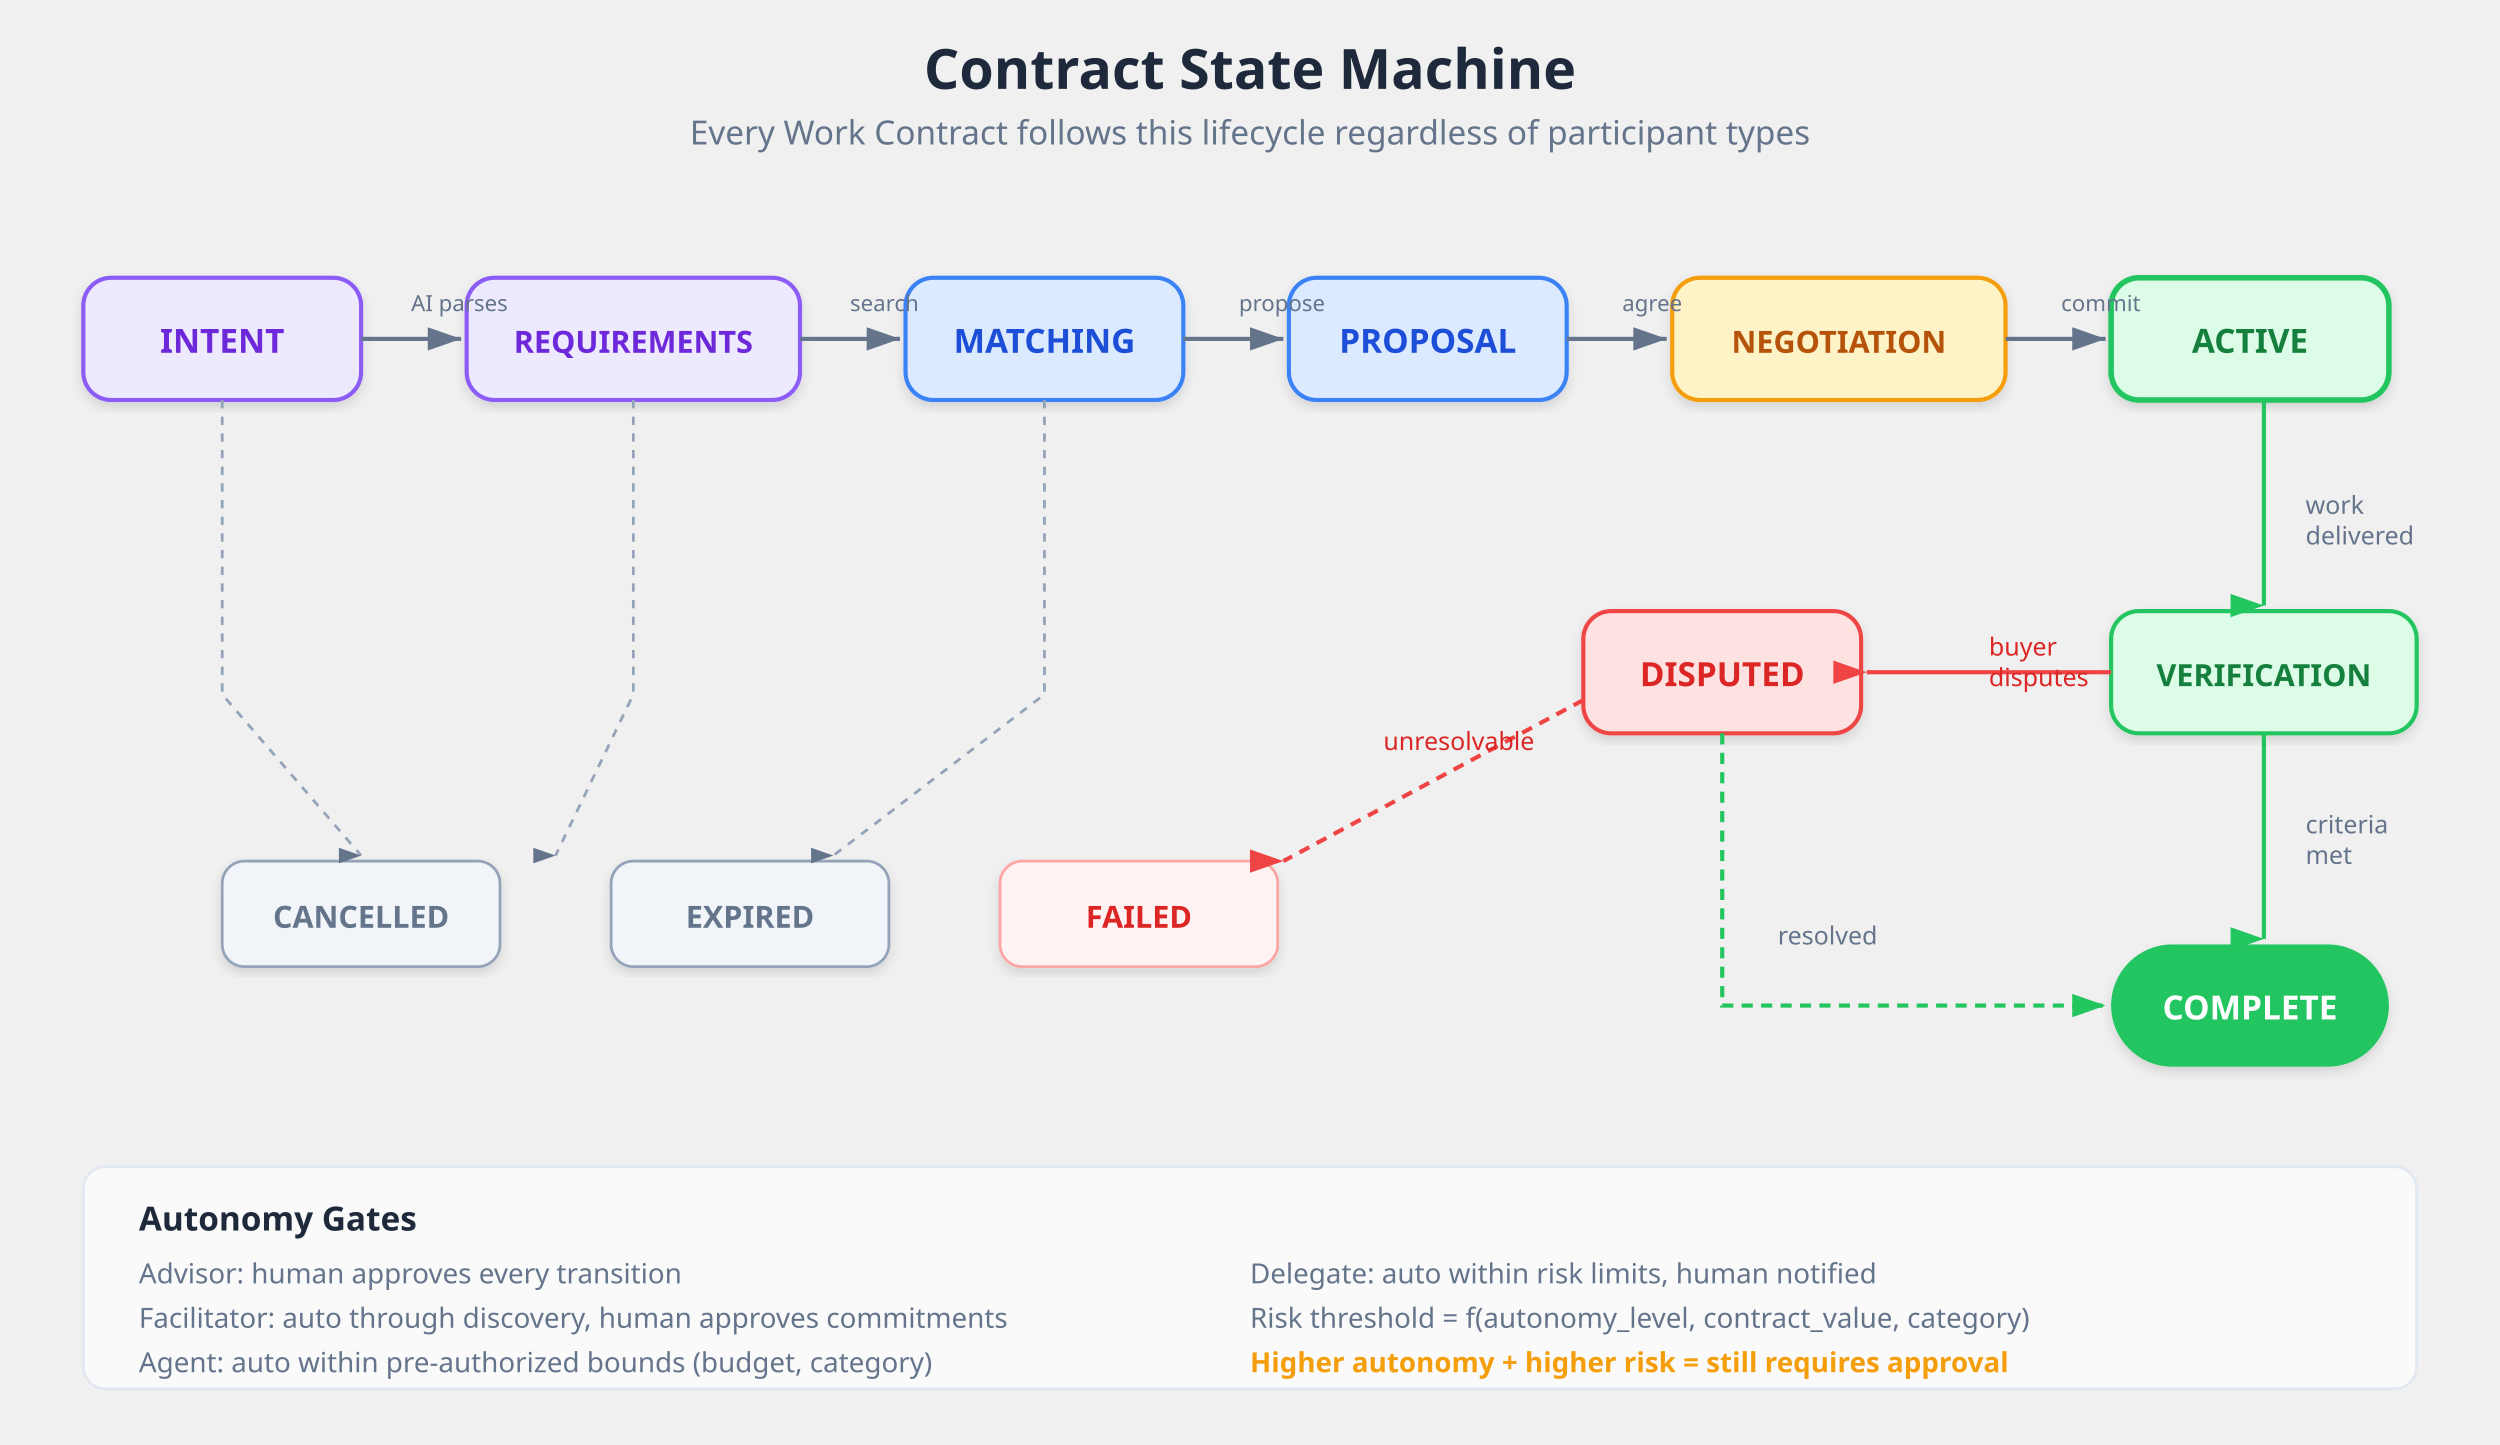
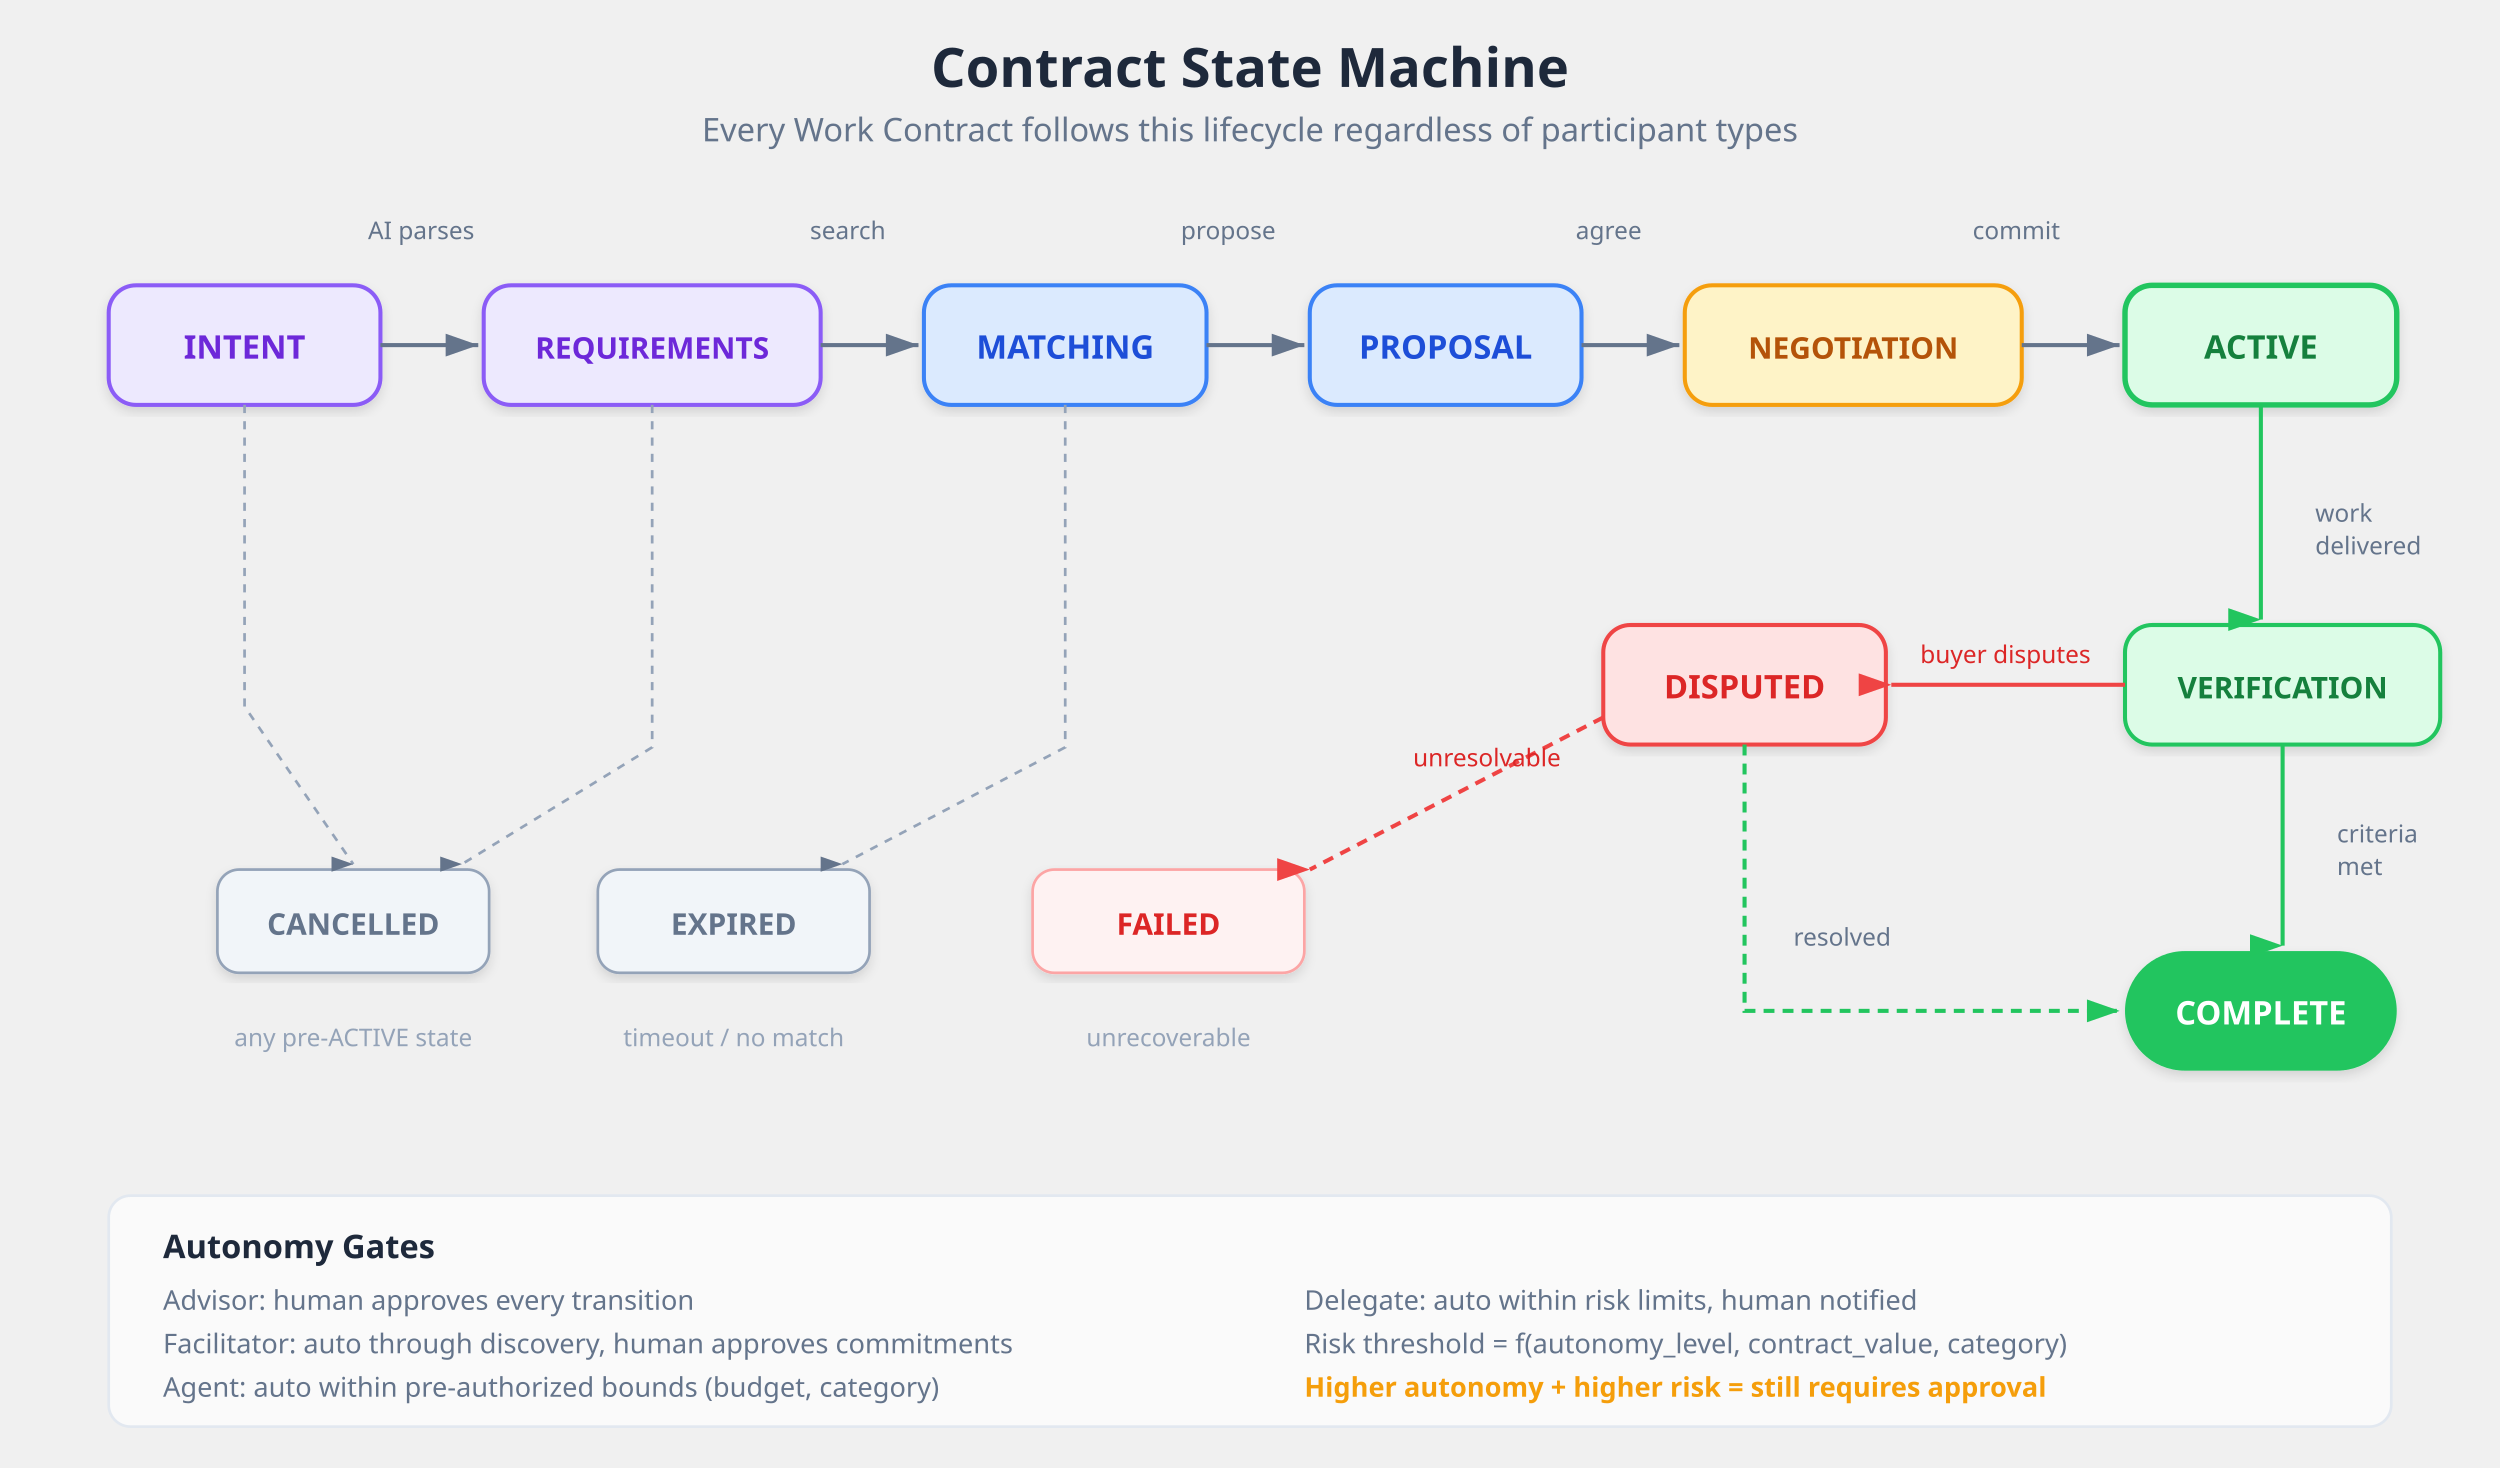
- <svg xmlns="http://www.w3.org/2000/svg" viewBox="0 0 900 520" font-family="'Segoe UI', system-ui, -apple-system, sans-serif">
+ <svg xmlns="http://www.w3.org/2000/svg" viewBox="0 0 920 540" font-family="'Segoe UI', system-ui, -apple-system, sans-serif">
  <defs>
    <filter id="shadow">
      <feDropShadow dx="0" dy="2" stdDeviation="2" flood-opacity="0.12" />
    </filter>
    <marker id="arrow" viewBox="0 0 10 7" refX="10" refY="3.5" markerWidth="8" markerHeight="6" orient="auto-start-auto">
      <path d="M 0 0 L 10 3.5 L 0 7 z" fill="#64748b" />
    </marker>
    <marker id="arrowRed" viewBox="0 0 10 7" refX="10" refY="3.5" markerWidth="8" markerHeight="6" orient="auto-start-auto">
      <path d="M 0 0 L 10 3.5 L 0 7 z" fill="#ef4444" />
    </marker>
    <marker id="arrowGreen" viewBox="0 0 10 7" refX="10" refY="3.5" markerWidth="8" markerHeight="6" orient="auto-start-auto">
      <path d="M 0 0 L 10 3.5 L 0 7 z" fill="#22c55e" />
    </marker>
  </defs>
-   <text x="450" y="32" text-anchor="middle" font-size="20" font-weight="700" fill="#1e293b">Contract State Machine</text>
-   <text x="450" y="52" text-anchor="middle" font-size="12" fill="#64748b">Every Work Contract follows this lifecycle regardless of participant types</text>
-   <rect x="30" y="100" width="100" height="44" rx="10" fill="#ede9fe" stroke="#8b5cf6" stroke-width="1.5" filter="url(#shadow)" />
-   <text x="80" y="127" text-anchor="middle" font-size="12" font-weight="700" fill="#6d28d9">INTENT</text>
-   <rect x="168" y="100" width="120" height="44" rx="10" fill="#ede9fe" stroke="#8b5cf6" stroke-width="1.5" filter="url(#shadow)" />
-   <text x="228" y="127" text-anchor="middle" font-size="11" font-weight="700" fill="#6d28d9">REQUIREMENTS</text>
-   <rect x="326" y="100" width="100" height="44" rx="10" fill="#dbeafe" stroke="#3b82f6" stroke-width="1.5" filter="url(#shadow)" />
-   <text x="376" y="127" text-anchor="middle" font-size="12" font-weight="700" fill="#1d4ed8">MATCHING</text>
-   <rect x="464" y="100" width="100" height="44" rx="10" fill="#dbeafe" stroke="#3b82f6" stroke-width="1.5" filter="url(#shadow)" />
-   <text x="514" y="127" text-anchor="middle" font-size="12" font-weight="700" fill="#1d4ed8">PROPOSAL</text>
-   <rect x="602" y="100" width="120" height="44" rx="10" fill="#fef3c7" stroke="#f59e0b" stroke-width="1.5" filter="url(#shadow)" />
-   <text x="662" y="127" text-anchor="middle" font-size="11" font-weight="700" fill="#b45309">NEGOTIATION</text>
-   <rect x="760" y="100" width="100" height="44" rx="10" fill="#dcfce7" stroke="#22c55e" stroke-width="2" filter="url(#shadow)" />
-   <text x="810" y="127" text-anchor="middle" font-size="12" font-weight="700" fill="#15803d">ACTIVE</text>
-   <rect x="760" y="220" width="110" height="44" rx="10" fill="#dcfce7" stroke="#22c55e" stroke-width="1.5" filter="url(#shadow)" />
-   <text x="815" y="247" text-anchor="middle" font-size="11" font-weight="700" fill="#15803d">VERIFICATION</text>
-   <rect x="760" y="340" width="100" height="44" rx="22" fill="#22c55e" filter="url(#shadow)" />
-   <text x="810" y="367" text-anchor="middle" font-size="12" font-weight="700" fill="#fff">COMPLETE</text>
-   <rect x="570" y="220" width="100" height="44" rx="10" fill="#fee2e2" stroke="#ef4444" stroke-width="1.5" filter="url(#shadow)" />
-   <text x="620" y="247" text-anchor="middle" font-size="12" font-weight="700" fill="#dc2626">DISPUTED</text>
-   <rect x="80" y="310" width="100" height="38" rx="8" fill="#f1f5f9" stroke="#94a3b8" stroke-width="1" filter="url(#shadow)" />
-   <text x="130" y="334" text-anchor="middle" font-size="11" font-weight="600" fill="#64748b">CANCELLED</text>
-   <rect x="220" y="310" width="100" height="38" rx="8" fill="#f1f5f9" stroke="#94a3b8" stroke-width="1" filter="url(#shadow)" />
-   <text x="270" y="334" text-anchor="middle" font-size="11" font-weight="600" fill="#64748b">EXPIRED</text>
-   <rect x="360" y="310" width="100" height="38" rx="8" fill="#fef2f2" stroke="#fca5a5" stroke-width="1" filter="url(#shadow)" />
-   <text x="410" y="334" text-anchor="middle" font-size="11" font-weight="600" fill="#dc2626">FAILED</text>
-   <line x1="130" y1="122" x2="166" y2="122" stroke="#64748b" stroke-width="1.5" marker-end="url(#arrow)" />
-   <line x1="288" y1="122" x2="324" y2="122" stroke="#64748b" stroke-width="1.5" marker-end="url(#arrow)" />
-   <line x1="426" y1="122" x2="462" y2="122" stroke="#64748b" stroke-width="1.5" marker-end="url(#arrow)" />
-   <line x1="564" y1="122" x2="600" y2="122" stroke="#64748b" stroke-width="1.5" marker-end="url(#arrow)" />
-   <line x1="722" y1="122" x2="758" y2="122" stroke="#64748b" stroke-width="1.5" marker-end="url(#arrow)" />
-   <line x1="815" y1="144" x2="815" y2="218" stroke="#22c55e" stroke-width="1.5" marker-end="url(#arrowGreen)" />
-   <text x="830" y="185" font-size="9" fill="#64748b">work</text>
-   <text x="830" y="196" font-size="9" fill="#64748b">delivered</text>
-   <line x1="815" y1="264" x2="815" y2="338" stroke="#22c55e" stroke-width="1.5" marker-end="url(#arrowGreen)" />
-   <text x="830" y="300" font-size="9" fill="#64748b">criteria</text>
-   <text x="830" y="311" font-size="9" fill="#64748b">met</text>
-   <line x1="760" y1="242" x2="672" y2="242" stroke="#ef4444" stroke-width="1.5" marker-end="url(#arrowRed)" />
-   <text x="716" y="236" font-size="9" fill="#dc2626">buyer</text>
-   <text x="716" y="247" font-size="9" fill="#dc2626">disputes</text>
-   <path d="M 620 264 L 620 362 L 758 362" fill="none" stroke="#22c55e" stroke-width="1.5" stroke-dasharray="4 3" marker-end="url(#arrowGreen)" />
-   <text x="640" y="340" font-size="9" fill="#64748b">resolved</text>
-   <path d="M 570 252 L 462 310" fill="none" stroke="#ef4444" stroke-width="1.5" stroke-dasharray="4 3" marker-end="url(#arrowRed)" />
-   <text x="498" y="270" font-size="9" fill="#dc2626">unresolvable</text>
-   <path d="M 80 144 L 80 250 L 130 308" fill="none" stroke="#94a3b8" stroke-width="1" stroke-dasharray="3 3" marker-end="url(#arrow)" />
-   <path d="M 228 144 L 228 250 L 200 308" fill="none" stroke="#94a3b8" stroke-width="1" stroke-dasharray="3 3" marker-end="url(#arrow)" />
-   <path d="M 376 144 L 376 250 L 300 308" fill="none" stroke="#94a3b8" stroke-width="1" stroke-dasharray="3 3" marker-end="url(#arrow)" />
-   <text x="148" y="112" font-size="8" fill="#64748b">AI parses</text>
-   <text x="306" y="112" font-size="8" fill="#64748b">search</text>
-   <text x="446" y="112" font-size="8" fill="#64748b">propose</text>
-   <text x="584" y="112" font-size="8" fill="#64748b">agree</text>
-   <text x="742" y="112" font-size="8" fill="#64748b">commit</text>
-   <rect x="30" y="420" width="840" height="80" rx="8" fill="#fafafa" stroke="#e2e8f0" stroke-width="1" />
-   <text x="50" y="443" font-size="12" font-weight="700" fill="#1e293b">Autonomy Gates</text>
-   <text x="50" y="462" font-size="10" fill="#64748b">Advisor: human approves every transition</text>
-   <text x="50" y="478" font-size="10" fill="#64748b">Facilitator: auto through discovery, human approves commitments</text>
-   <text x="50" y="494" font-size="10" fill="#64748b">Agent: auto within pre-authorized bounds (budget, category)</text>
-   <text x="450" y="462" font-size="10" fill="#64748b">Delegate: auto within risk limits, human notified</text>
-   <text x="450" y="478" font-size="10" fill="#64748b">Risk threshold = f(autonomy_level, contract_value, category)</text>
-   <text x="450" y="494" font-size="10" fill="#f59e0b" font-weight="600">Higher autonomy + higher risk = still requires approval</text>
+   <text x="460" y="32" text-anchor="middle" font-size="20" font-weight="700" fill="#1e293b">Contract State Machine</text>
+   <text x="460" y="52" text-anchor="middle" font-size="12" fill="#64748b">Every Work Contract follows this lifecycle regardless of participant types</text>
+   <text x="155" y="88" text-anchor="middle" font-size="9" fill="#64748b">AI parses</text>
+   <text x="312" y="88" text-anchor="middle" font-size="9" fill="#64748b">search</text>
+   <text x="452" y="88" text-anchor="middle" font-size="9" fill="#64748b">propose</text>
+   <text x="592" y="88" text-anchor="middle" font-size="9" fill="#64748b">agree</text>
+   <text x="742" y="88" text-anchor="middle" font-size="9" fill="#64748b">commit</text>
+   <rect x="40" y="105" width="100" height="44" rx="10" fill="#ede9fe" stroke="#8b5cf6" stroke-width="1.5" filter="url(#shadow)" />
+   <text x="90" y="132" text-anchor="middle" font-size="12" font-weight="700" fill="#6d28d9">INTENT</text>
+   <rect x="178" y="105" width="124" height="44" rx="10" fill="#ede9fe" stroke="#8b5cf6" stroke-width="1.5" filter="url(#shadow)" />
+   <text x="240" y="132" text-anchor="middle" font-size="11" font-weight="700" fill="#6d28d9">REQUIREMENTS</text>
+   <rect x="340" y="105" width="104" height="44" rx="10" fill="#dbeafe" stroke="#3b82f6" stroke-width="1.5" filter="url(#shadow)" />
+   <text x="392" y="132" text-anchor="middle" font-size="12" font-weight="700" fill="#1d4ed8">MATCHING</text>
+   <rect x="482" y="105" width="100" height="44" rx="10" fill="#dbeafe" stroke="#3b82f6" stroke-width="1.5" filter="url(#shadow)" />
+   <text x="532" y="132" text-anchor="middle" font-size="12" font-weight="700" fill="#1d4ed8">PROPOSAL</text>
+   <rect x="620" y="105" width="124" height="44" rx="10" fill="#fef3c7" stroke="#f59e0b" stroke-width="1.5" filter="url(#shadow)" />
+   <text x="682" y="132" text-anchor="middle" font-size="11" font-weight="700" fill="#b45309">NEGOTIATION</text>
+   <rect x="782" y="105" width="100" height="44" rx="10" fill="#dcfce7" stroke="#22c55e" stroke-width="2" filter="url(#shadow)" />
+   <text x="832" y="132" text-anchor="middle" font-size="12" font-weight="700" fill="#15803d">ACTIVE</text>
+   <line x1="140" y1="127" x2="176" y2="127" stroke="#64748b" stroke-width="1.5" marker-end="url(#arrow)" />
+   <line x1="302" y1="127" x2="338" y2="127" stroke="#64748b" stroke-width="1.5" marker-end="url(#arrow)" />
+   <line x1="444" y1="127" x2="480" y2="127" stroke="#64748b" stroke-width="1.5" marker-end="url(#arrow)" />
+   <line x1="582" y1="127" x2="618" y2="127" stroke="#64748b" stroke-width="1.5" marker-end="url(#arrow)" />
+   <line x1="744" y1="127" x2="780" y2="127" stroke="#64748b" stroke-width="1.5" marker-end="url(#arrow)" />
+   <rect x="782" y="230" width="116" height="44" rx="10" fill="#dcfce7" stroke="#22c55e" stroke-width="1.5" filter="url(#shadow)" />
+   <text x="840" y="257" text-anchor="middle" font-size="11" font-weight="700" fill="#15803d">VERIFICATION</text>
+   <line x1="832" y1="149" x2="832" y2="228" stroke="#22c55e" stroke-width="1.5" marker-end="url(#arrowGreen)" />
+   <text x="852" y="192" font-size="9" fill="#64748b">work</text>
+   <text x="852" y="204" font-size="9" fill="#64748b">delivered</text>
+   <rect x="782" y="350" width="100" height="44" rx="22" fill="#22c55e" filter="url(#shadow)" />
+   <text x="832" y="377" text-anchor="middle" font-size="12" font-weight="700" fill="#fff">COMPLETE</text>
+   <line x1="840" y1="274" x2="840" y2="348" stroke="#22c55e" stroke-width="1.5" marker-end="url(#arrowGreen)" />
+   <text x="860" y="310" font-size="9" fill="#64748b">criteria</text>
+   <text x="860" y="322" font-size="9" fill="#64748b">met</text>
+   <rect x="590" y="230" width="104" height="44" rx="10" fill="#fee2e2" stroke="#ef4444" stroke-width="1.5" filter="url(#shadow)" />
+   <text x="642" y="257" text-anchor="middle" font-size="12" font-weight="700" fill="#dc2626">DISPUTED</text>
+   <line x1="782" y1="252" x2="696" y2="252" stroke="#ef4444" stroke-width="1.5" marker-end="url(#arrowRed)" />
+   <text x="738" y="244" text-anchor="middle" font-size="9" fill="#dc2626">buyer disputes</text>
+   <path d="M 642 274 L 642 372 L 780 372" fill="none" stroke="#22c55e" stroke-width="1.5" stroke-dasharray="4 3" marker-end="url(#arrowGreen)" />
+   <text x="660" y="348" font-size="9" fill="#64748b">resolved</text>
+   <rect x="380" y="320" width="100" height="38" rx="8" fill="#fef2f2" stroke="#fca5a5" stroke-width="1" filter="url(#shadow)" />
+   <text x="430" y="344" text-anchor="middle" font-size="11" font-weight="600" fill="#dc2626">FAILED</text>
+   <path d="M 590 264 L 482 320" fill="none" stroke="#ef4444" stroke-width="1.5" stroke-dasharray="4 3" marker-end="url(#arrowRed)" />
+   <text x="520" y="282" font-size="9" fill="#dc2626">unresolvable</text>
+   <rect x="80" y="320" width="100" height="38" rx="8" fill="#f1f5f9" stroke="#94a3b8" stroke-width="1" filter="url(#shadow)" />
+   <text x="130" y="344" text-anchor="middle" font-size="11" font-weight="600" fill="#64748b">CANCELLED</text>
+   <rect x="220" y="320" width="100" height="38" rx="8" fill="#f1f5f9" stroke="#94a3b8" stroke-width="1" filter="url(#shadow)" />
+   <text x="270" y="344" text-anchor="middle" font-size="11" font-weight="600" fill="#64748b">EXPIRED</text>
+   <path d="M 90 149 L 90 260 L 130 318" fill="none" stroke="#94a3b8" stroke-width="1" stroke-dasharray="3 3" marker-end="url(#arrow)" />
+   <path d="M 240 149 L 240 275 L 170 318" fill="none" stroke="#94a3b8" stroke-width="1" stroke-dasharray="3 3" marker-end="url(#arrow)" />
+   <path d="M 392 149 L 392 275 L 310 318" fill="none" stroke="#94a3b8" stroke-width="1" stroke-dasharray="3 3" marker-end="url(#arrow)" />
+   <rect x="40" y="440" width="840" height="85" rx="8" fill="#fafafa" stroke="#e2e8f0" stroke-width="1" />
+   <text x="60" y="463" font-size="12" font-weight="700" fill="#1e293b">Autonomy Gates</text>
+   <text x="60" y="482" font-size="10" fill="#64748b">Advisor: human approves every transition</text>
+   <text x="60" y="498" font-size="10" fill="#64748b">Facilitator: auto through discovery, human approves commitments</text>
+   <text x="60" y="514" font-size="10" fill="#64748b">Agent: auto within pre-authorized bounds (budget, category)</text>
+   <text x="480" y="482" font-size="10" fill="#64748b">Delegate: auto within risk limits, human notified</text>
+   <text x="480" y="498" font-size="10" fill="#64748b">Risk threshold = f(autonomy_level, contract_value, category)</text>
+   <text x="480" y="514" font-size="10" fill="#f59e0b" font-weight="600">Higher autonomy + higher risk = still requires approval</text>
+   <text x="130" y="385" text-anchor="middle" font-size="9" fill="#94a3b8">any pre-ACTIVE state</text>
+   <text x="270" y="385" text-anchor="middle" font-size="9" fill="#94a3b8">timeout / no match</text>
+   <text x="430" y="385" text-anchor="middle" font-size="9" fill="#94a3b8">unrecoverable</text>
</svg>
